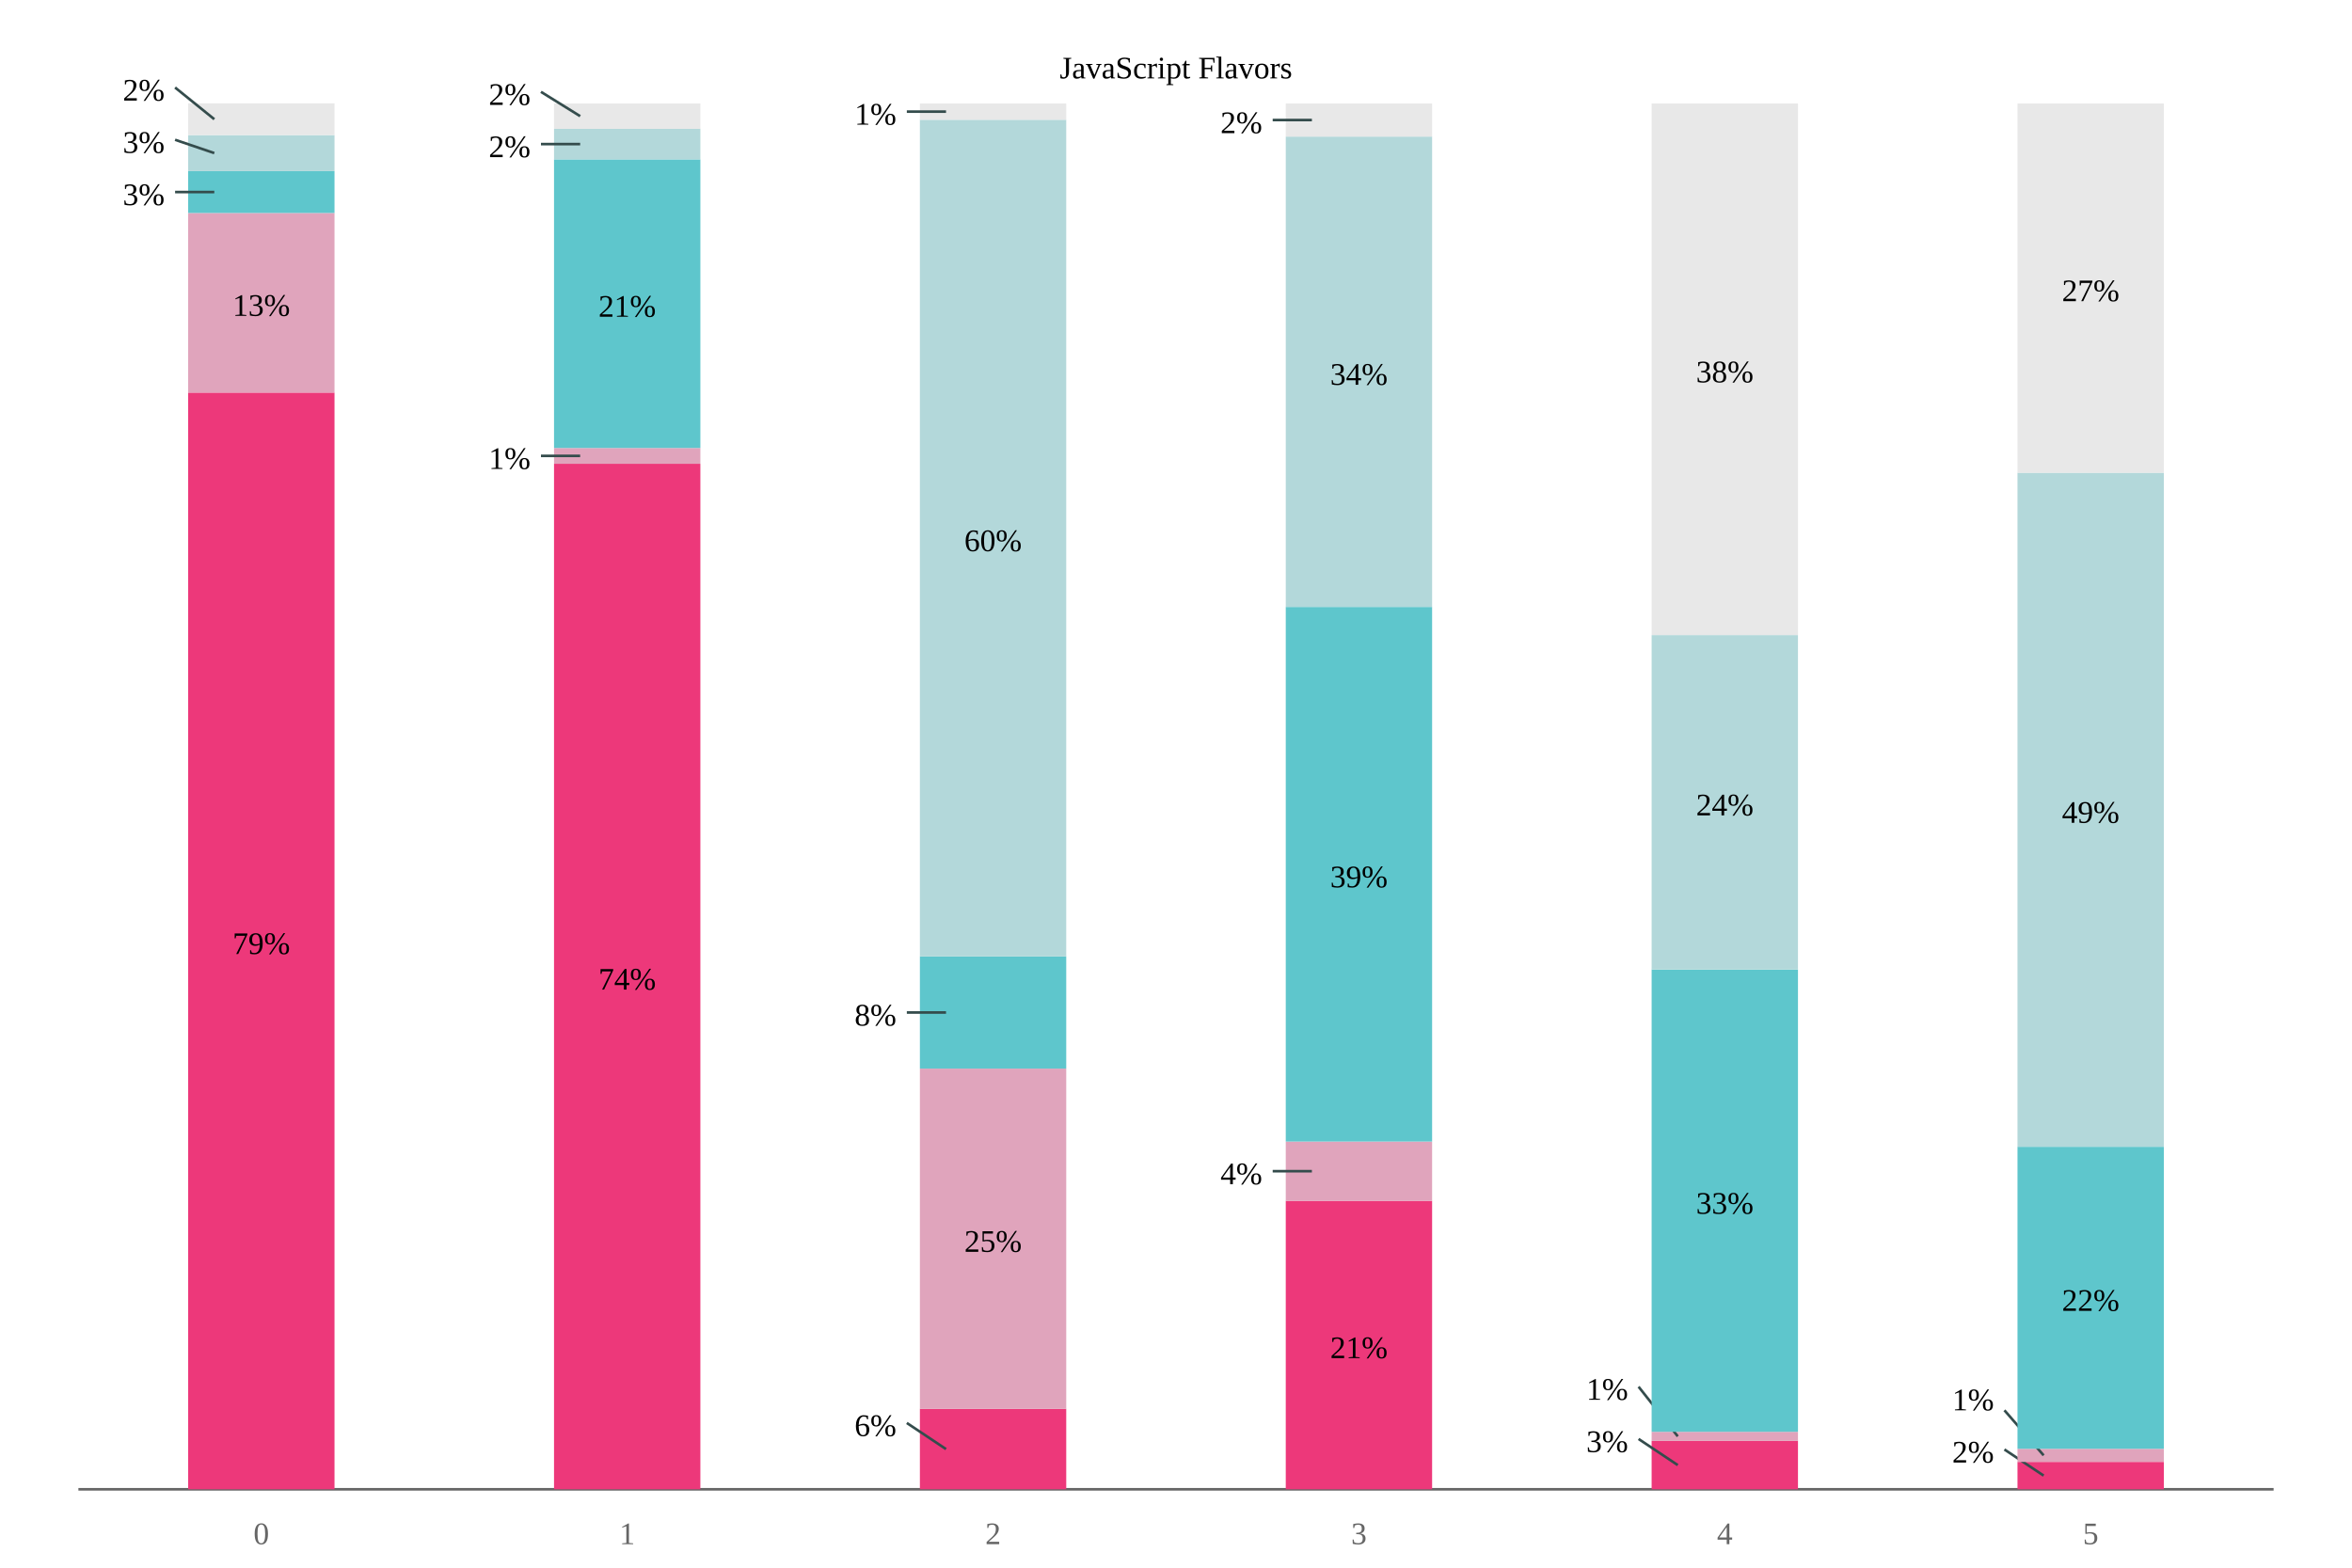
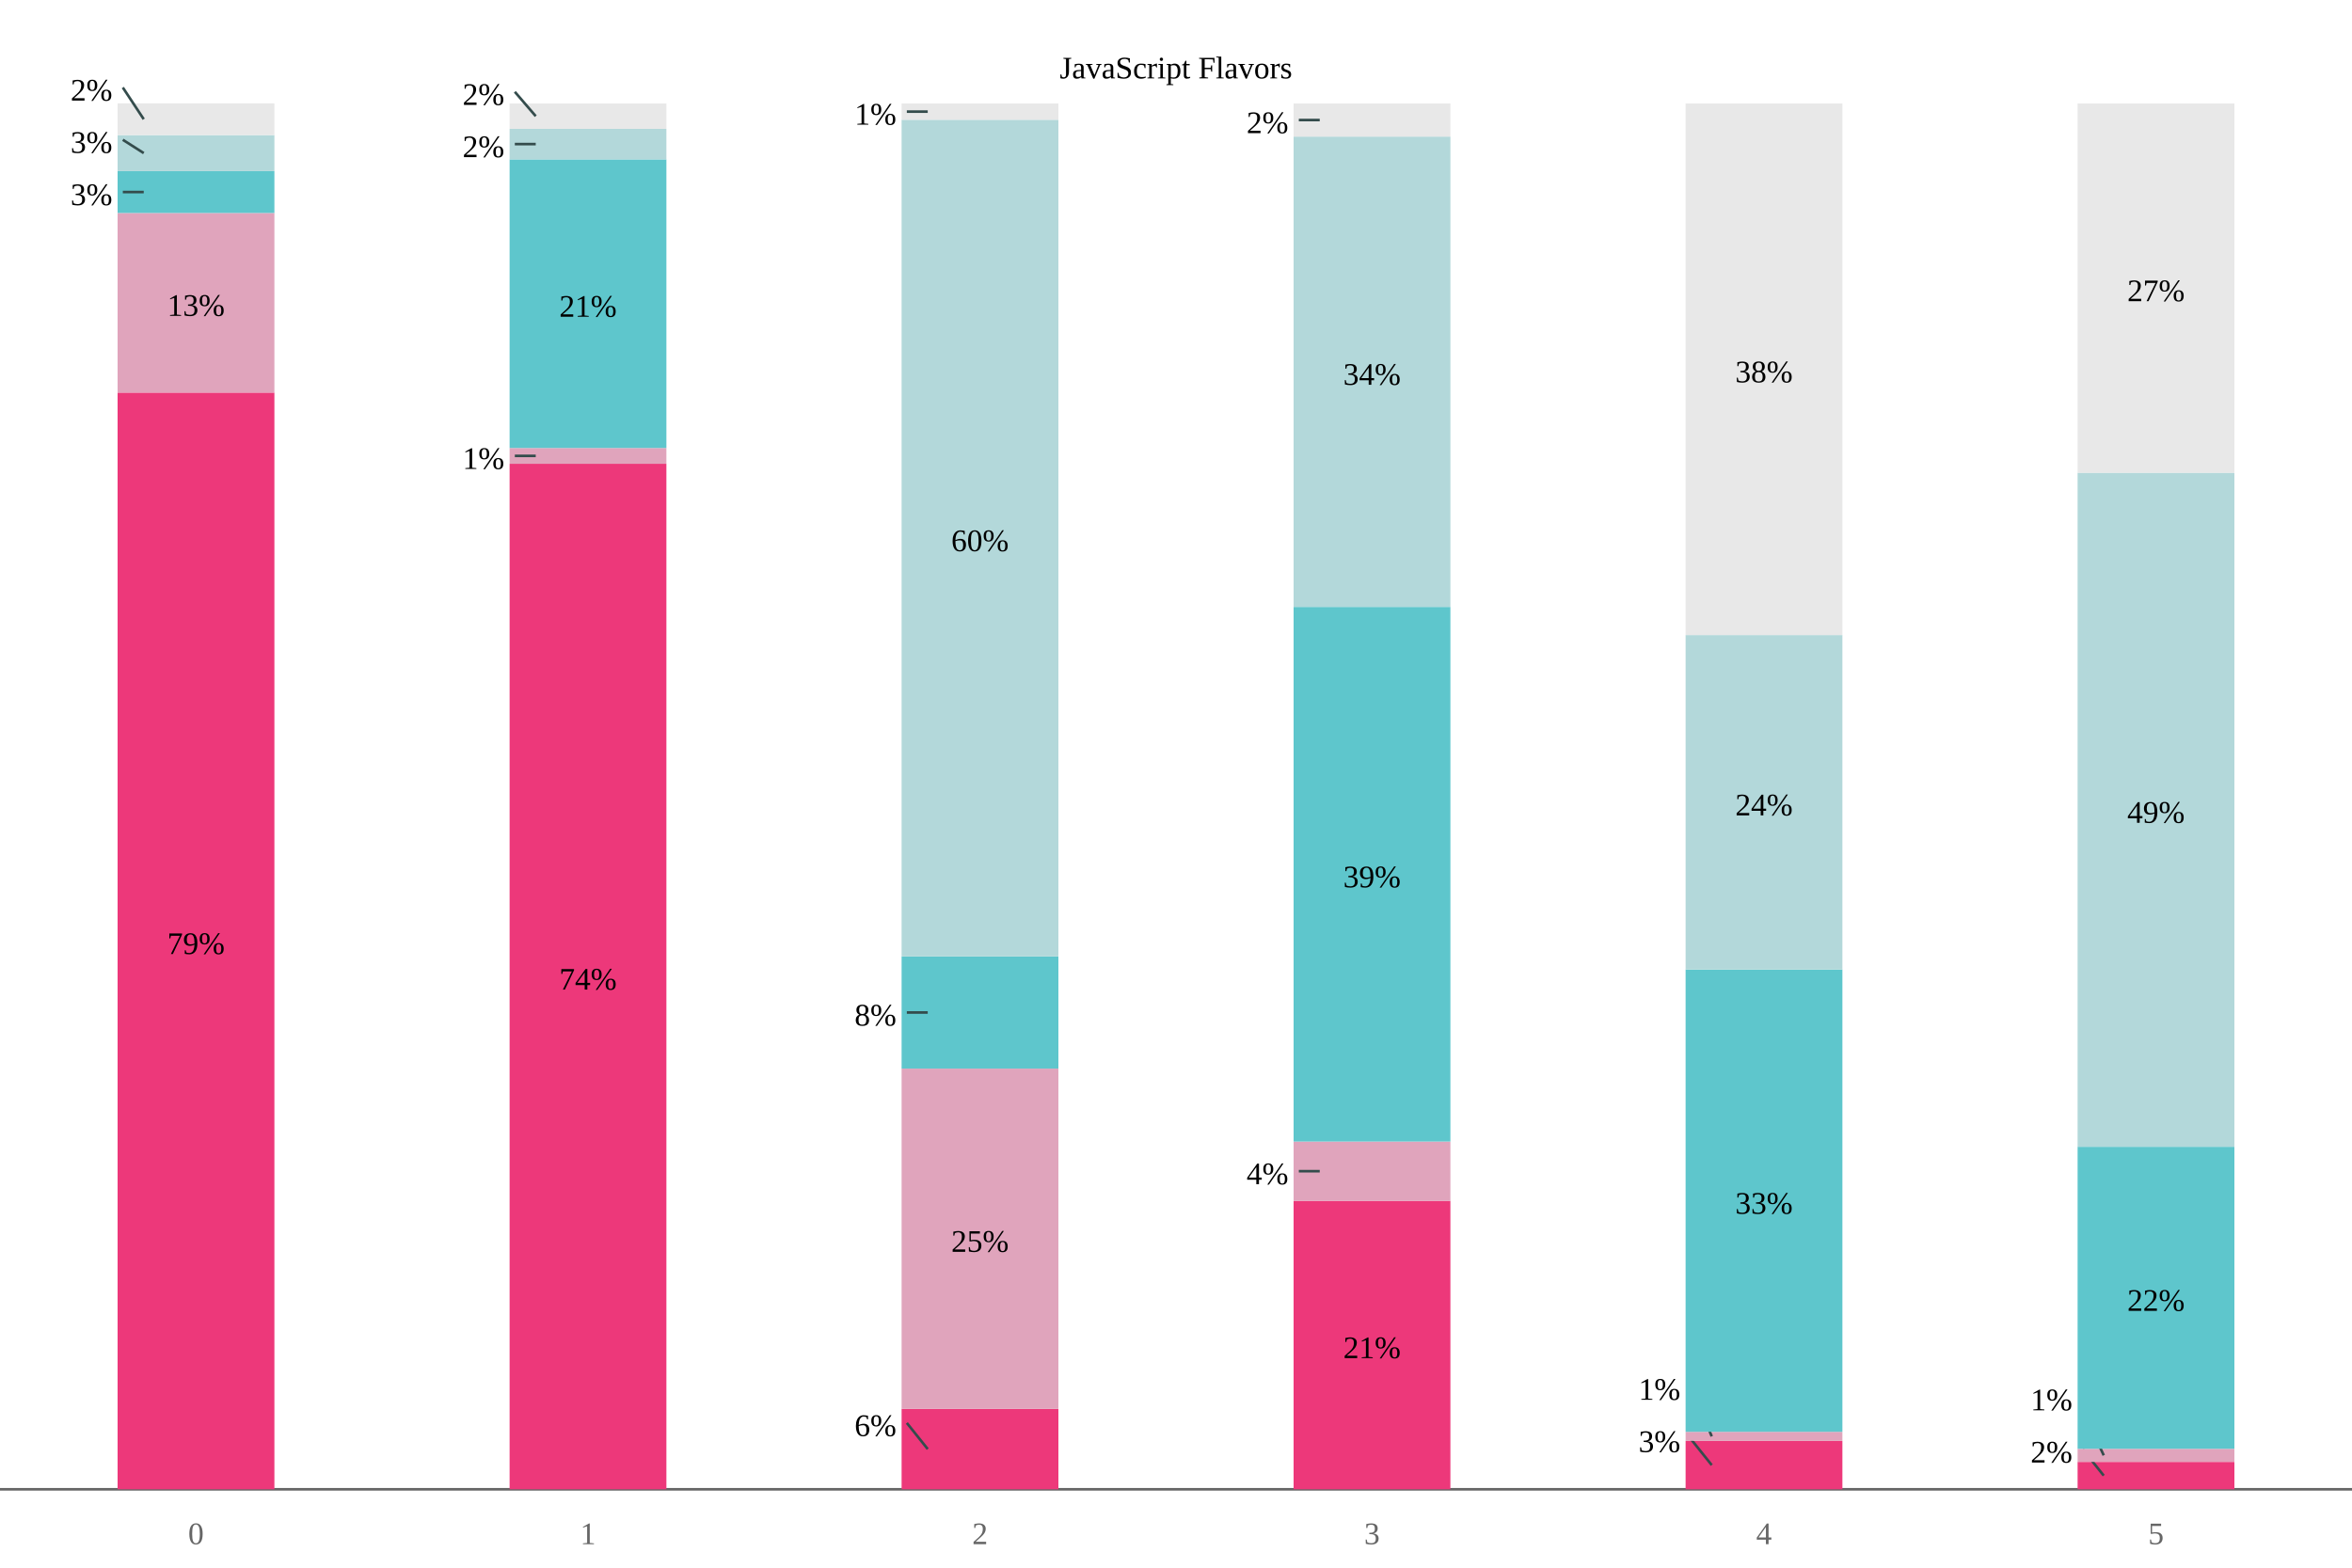
<svg class="recharts-surface" width="900" height="600" viewbox="0 0 900 600" version="1.1" data-reactid="7">
  <g class="recharts-layer recharts-x-axis" data-reactid="8">
    <g class="recharts-layer recharts-cartesian-axis" data-reactid="9">
-       <line class="recharts-cartesian-axis-line" width="840" height="30" x="30" y="570" stroke="#666" fill="none" x1="30" y1="570" x2="870" y2="570" data-reactid="10" />
+       <line class="recharts-cartesian-axis-line" width="900" height="30" x="0" y="570" stroke="#666" fill="none" x1="0" y1="570" x2="900" y2="570" data-reactid="10" />
      <g class="recharts-cartesian-axis-ticks" data-reactid="11">
        <g class="recharts-cartesian-axis-tick" data-reactid="12">
-           <text dy="15" text-anchor="middle" width="840" height="30" x="100" y="576" stroke="none" fill="#666" class="recharts-cartesian-axis-tick-value" data-reactid="13">0</text>
+           <text dy="15" text-anchor="middle" width="900" height="30" x="75" y="576" stroke="none" fill="#666" class="recharts-cartesian-axis-tick-value" data-reactid="13">0</text>
        </g>
        <g class="recharts-cartesian-axis-tick" data-reactid="14">
-           <text dy="15" text-anchor="middle" width="840" height="30" x="240" y="576" stroke="none" fill="#666" class="recharts-cartesian-axis-tick-value" data-reactid="15">1</text>
+           <text dy="15" text-anchor="middle" width="900" height="30" x="225" y="576" stroke="none" fill="#666" class="recharts-cartesian-axis-tick-value" data-reactid="15">1</text>
        </g>
        <g class="recharts-cartesian-axis-tick" data-reactid="16">
-           <text dy="15" text-anchor="middle" width="840" height="30" x="380" y="576" stroke="none" fill="#666" class="recharts-cartesian-axis-tick-value" data-reactid="17">2</text>
+           <text dy="15" text-anchor="middle" width="900" height="30" x="375" y="576" stroke="none" fill="#666" class="recharts-cartesian-axis-tick-value" data-reactid="17">2</text>
        </g>
        <g class="recharts-cartesian-axis-tick" data-reactid="18">
-           <text dy="15" text-anchor="middle" width="840" height="30" x="520" y="576" stroke="none" fill="#666" class="recharts-cartesian-axis-tick-value" data-reactid="19">3</text>
+           <text dy="15" text-anchor="middle" width="900" height="30" x="525" y="576" stroke="none" fill="#666" class="recharts-cartesian-axis-tick-value" data-reactid="19">3</text>
        </g>
        <g class="recharts-cartesian-axis-tick" data-reactid="20">
-           <text dy="15" text-anchor="middle" width="840" height="30" x="660" y="576" stroke="none" fill="#666" class="recharts-cartesian-axis-tick-value" data-reactid="21">4</text>
+           <text dy="15" text-anchor="middle" width="900" height="30" x="675" y="576" stroke="none" fill="#666" class="recharts-cartesian-axis-tick-value" data-reactid="21">4</text>
        </g>
        <g class="recharts-cartesian-axis-tick" data-reactid="22">
-           <text dy="15" text-anchor="middle" width="840" height="30" x="800" y="576" stroke="none" fill="#666" class="recharts-cartesian-axis-tick-value" data-reactid="23">5</text>
+           <text dy="15" text-anchor="middle" width="900" height="30" x="825" y="576" stroke="none" fill="#666" class="recharts-cartesian-axis-tick-value" data-reactid="23">5</text>
        </g>
      </g>
    </g>
  </g>
  <g class="recharts-layer recharts-bar-graphical" data-reactid="24">
    <g class="recharts-layer recharts-bar use-again" data-reactid="25">
      <g class="recharts-layer recharts-bar-rectangles" data-reactid="26">
        <g style="transform-origin:center bottom;" data-reactid="27">
-           <path fill="#ed387a" x="72" y="150.252" width="56" height="419.748" stroke="none" stroke-width="1" stroke-dasharray="none" class="recharts-rectangle recharts-bar-rectangle" d="M 72,150.252 h 56 v 419.748 h -56 Z" data-reactid="28" />
+           <path fill="#ed387a" x="45" y="150.252" width="60" height="419.748" stroke="none" stroke-width="1" stroke-dasharray="none" class="recharts-rectangle recharts-bar-rectangle" d="M 45,150.252 h 60 v 419.748 h -60 Z" data-reactid="28" />
        </g>
        <g style="transform-origin:center bottom;" data-reactid="29">
-           <path fill="#ed387a" x="212" y="177.498" width="56" height="392.502" stroke="none" stroke-width="1" stroke-dasharray="none" class="recharts-rectangle recharts-bar-rectangle" d="M 212,177.498 h 56 v 392.502 h -56 Z" data-reactid="30" />
+           <path fill="#ed387a" x="195" y="177.498" width="60" height="392.502" stroke="none" stroke-width="1" stroke-dasharray="none" class="recharts-rectangle recharts-bar-rectangle" d="M 195,177.498 h 60 v 392.502 h -60 Z" data-reactid="30" />
        </g>
        <g style="transform-origin:center bottom;" data-reactid="31">
-           <path fill="#ed387a" x="352" y="539.22" width="56" height="30.78" stroke="none" stroke-width="1" stroke-dasharray="none" class="recharts-rectangle recharts-bar-rectangle" d="M 352,539.22 h 56 v 30.78 h -56 Z" data-reactid="32" />
+           <path fill="#ed387a" x="345" y="539.22" width="60" height="30.78" stroke="none" stroke-width="1" stroke-dasharray="none" class="recharts-rectangle recharts-bar-rectangle" d="M 345,539.22 h 60 v 30.78 h -60 Z" data-reactid="32" />
        </g>
        <g style="transform-origin:center bottom;" data-reactid="33">
-           <path fill="#ed387a" x="492" y="459.591" width="56" height="110.409" stroke="none" stroke-width="1" stroke-dasharray="none" class="recharts-rectangle recharts-bar-rectangle" d="M 492,459.591 h 56 v 110.409 h -56 Z" data-reactid="34" />
+           <path fill="#ed387a" x="495" y="459.591" width="60" height="110.409" stroke="none" stroke-width="1" stroke-dasharray="none" class="recharts-rectangle recharts-bar-rectangle" d="M 495,459.591 h 60 v 110.409 h -60 Z" data-reactid="34" />
        </g>
        <g style="transform-origin:center bottom;" data-reactid="35">
-           <path fill="#ed387a" x="632" y="551.475" width="56" height="18.525" stroke="none" stroke-width="1" stroke-dasharray="none" class="recharts-rectangle recharts-bar-rectangle" d="M 632,551.475 h 56 v 18.525 h -56 Z" data-reactid="36" />
+           <path fill="#ed387a" x="645" y="551.475" width="60" height="18.525" stroke="none" stroke-width="1" stroke-dasharray="none" class="recharts-rectangle recharts-bar-rectangle" d="M 645,551.475 h 60 v 18.525 h -60 Z" data-reactid="36" />
        </g>
        <g style="transform-origin:center bottom;" data-reactid="37">
-           <path fill="#ed387a" x="772" y="559.512" width="56" height="10.488" stroke="none" stroke-width="1" stroke-dasharray="none" class="recharts-rectangle recharts-bar-rectangle" d="M 772,559.512 h 56 v 10.488 h -56 Z" data-reactid="38" />
+           <path fill="#ed387a" x="795" y="559.512" width="60" height="10.488" stroke="none" stroke-width="1" stroke-dasharray="none" class="recharts-rectangle recharts-bar-rectangle" d="M 795,559.512 h 60 v 10.488 h -60 Z" data-reactid="38" />
        </g>
      </g>
      <g class="recharts-layer recharts-bar-rectangle-labels" data-reactid="39">
        <g class="recharts-layer recharts-bar-labels" data-reactid="40">
          <g class="recharts-cartesian-bar-label" data-reactid="41">
-             <text class="label" x="100" y="365.126" text-anchor="middle" data-reactid="42">79%</text>
+             <text class="label" x="75" y="365.126" text-anchor="middle" data-reactid="42">79%</text>
          </g>
          <g class="recharts-cartesian-bar-label" data-reactid="43">
-             <text class="label" x="240" y="378.749" text-anchor="middle" data-reactid="44">74%</text>
+             <text class="label" x="225" y="378.749" text-anchor="middle" data-reactid="44">74%</text>
          </g>
          <g class="recharts-cartesian-bar-label" data-reactid="45">
            <text class="label" x="335" y="549.61" text-anchor="middle" data-reactid="46">6%</text>
-             <line x1="347" y1="544.61" x2="362" y2="554.61" stroke="#344c4c" stroke-width="1" data-reactid="47" />
+             <line x1="347" y1="544.61" x2="355" y2="554.61" stroke="#344c4c" stroke-width="1" data-reactid="47" />
          </g>
          <g class="recharts-cartesian-bar-label" data-reactid="48">
-             <text class="label" x="520" y="519.795" text-anchor="middle" data-reactid="49">21%</text>
+             <text class="label" x="525" y="519.795" text-anchor="middle" data-reactid="49">21%</text>
          </g>
          <g class="recharts-cartesian-bar-label" data-reactid="50">
-             <text class="label" x="615" y="555.737" text-anchor="middle" data-reactid="51">3%</text>
-             <line x1="627" y1="550.737" x2="642" y2="560.737" stroke="#344c4c" stroke-width="1" data-reactid="52" />
+             <text class="label" x="635" y="555.737" text-anchor="middle" data-reactid="51">3%</text>
+             <line x1="647" y1="550.737" x2="655" y2="560.737" stroke="#344c4c" stroke-width="1" data-reactid="52" />
          </g>
          <g class="recharts-cartesian-bar-label" data-reactid="53">
-             <text class="label" x="755" y="559.756" text-anchor="middle" data-reactid="54">2%</text>
-             <line x1="767" y1="554.756" x2="782" y2="564.756" stroke="#344c4c" stroke-width="1" data-reactid="55" />
+             <text class="label" x="785" y="559.756" text-anchor="middle" data-reactid="54">2%</text>
+             <line x1="797" y1="554.756" x2="805" y2="564.756" stroke="#344c4c" stroke-width="1" data-reactid="55" />
          </g>
        </g>
      </g>
    </g>
    <g class="recharts-layer recharts-bar not-use-again" data-reactid="56">
      <g class="recharts-layer recharts-bar-rectangles" data-reactid="57">
        <g style="transform-origin:center bottom;" data-reactid="58">
-           <path fill="#e0a4bc" x="72" y="81.51" width="56" height="68.742" stroke="none" stroke-width="1" stroke-dasharray="none" class="recharts-rectangle recharts-bar-rectangle" d="M 72,81.51 h 56 v 68.742 h -56 Z" data-reactid="59" />
+           <path fill="#e0a4bc" x="45" y="81.51" width="60" height="68.742" stroke="none" stroke-width="1" stroke-dasharray="none" class="recharts-rectangle recharts-bar-rectangle" d="M 45,81.51 h 60 v 68.742 h -60 Z" data-reactid="59" />
        </g>
        <g style="transform-origin:center bottom;" data-reactid="60">
-           <path fill="#e0a4bc" x="212" y="171.456" width="56" height="6.042" stroke="none" stroke-width="1" stroke-dasharray="none" class="recharts-rectangle recharts-bar-rectangle" d="M 212,171.456 h 56 v 6.042 h -56 Z" data-reactid="61" />
+           <path fill="#e0a4bc" x="195" y="171.456" width="60" height="6.042" stroke="none" stroke-width="1" stroke-dasharray="none" class="recharts-rectangle recharts-bar-rectangle" d="M 195,171.456 h 60 v 6.042 h -60 Z" data-reactid="61" />
        </g>
        <g style="transform-origin:center bottom;" data-reactid="62">
-           <path fill="#e0a4bc" x="352" y="408.975" width="56" height="130.245" stroke="none" stroke-width="1" stroke-dasharray="none" class="recharts-rectangle recharts-bar-rectangle" d="M 352,408.975 h 56 v 130.245 h -56 Z" data-reactid="63" />
+           <path fill="#e0a4bc" x="345" y="408.975" width="60" height="130.245" stroke="none" stroke-width="1" stroke-dasharray="none" class="recharts-rectangle recharts-bar-rectangle" d="M 345,408.975 h 60 v 130.245 h -60 Z" data-reactid="63" />
        </g>
        <g style="transform-origin:center bottom;" data-reactid="64">
-           <path fill="#e0a4bc" x="492" y="436.905" width="56" height="22.686" stroke="none" stroke-width="1" stroke-dasharray="none" class="recharts-rectangle recharts-bar-rectangle" d="M 492,436.905 h 56 v 22.686 h -56 Z" data-reactid="65" />
+           <path fill="#e0a4bc" x="495" y="436.905" width="60" height="22.686" stroke="none" stroke-width="1" stroke-dasharray="none" class="recharts-rectangle recharts-bar-rectangle" d="M 495,436.905 h 60 v 22.686 h -60 Z" data-reactid="65" />
        </g>
        <g style="transform-origin:center bottom;" data-reactid="66">
-           <path fill="#e0a4bc" x="632" y="547.998" width="56" height="3.477" stroke="none" stroke-width="1" stroke-dasharray="none" class="recharts-rectangle recharts-bar-rectangle" d="M 632,547.998 h 56 v 3.477 h -56 Z" data-reactid="67" />
+           <path fill="#e0a4bc" x="645" y="547.998" width="60" height="3.477" stroke="none" stroke-width="1" stroke-dasharray="none" class="recharts-rectangle recharts-bar-rectangle" d="M 645,547.998 h 60 v 3.477 h -60 Z" data-reactid="67" />
        </g>
        <g style="transform-origin:center bottom;" data-reactid="68">
-           <path fill="#e0a4bc" x="772" y="554.496" width="56" height="5.016" stroke="none" stroke-width="1" stroke-dasharray="none" class="recharts-rectangle recharts-bar-rectangle" d="M 772,554.496 h 56 v 5.016 h -56 Z" data-reactid="69" />
+           <path fill="#e0a4bc" x="795" y="554.496" width="60" height="5.016" stroke="none" stroke-width="1" stroke-dasharray="none" class="recharts-rectangle recharts-bar-rectangle" d="M 795,554.496 h 60 v 5.016 h -60 Z" data-reactid="69" />
        </g>
      </g>
      <g class="recharts-layer recharts-bar-rectangle-labels" data-reactid="70">
        <g class="recharts-layer recharts-bar-labels" data-reactid="71">
          <g class="recharts-cartesian-bar-label" data-reactid="72">
-             <text class="label" x="100" y="120.881" text-anchor="middle" data-reactid="73">13%</text>
+             <text class="label" x="75" y="120.881" text-anchor="middle" data-reactid="73">13%</text>
          </g>
          <g class="recharts-cartesian-bar-label" data-reactid="74">
-             <text class="label" x="195" y="179.477" text-anchor="middle" data-reactid="75">1%</text>
-             <line x1="207" y1="174.477" x2="222" y2="174.477" stroke="#344c4c" stroke-width="1" data-reactid="76" />
+             <text class="label" x="185" y="179.477" text-anchor="middle" data-reactid="75">1%</text>
+             <line x1="197" y1="174.477" x2="205" y2="174.477" stroke="#344c4c" stroke-width="1" data-reactid="76" />
          </g>
          <g class="recharts-cartesian-bar-label" data-reactid="77">
-             <text class="label" x="380" y="479.098" text-anchor="middle" data-reactid="78">25%</text>
+             <text class="label" x="375" y="479.098" text-anchor="middle" data-reactid="78">25%</text>
          </g>
          <g class="recharts-cartesian-bar-label" data-reactid="79">
-             <text class="label" x="475" y="453.248" text-anchor="middle" data-reactid="80">4%</text>
-             <line x1="487" y1="448.248" x2="502" y2="448.248" stroke="#344c4c" stroke-width="1" data-reactid="81" />
+             <text class="label" x="485" y="453.248" text-anchor="middle" data-reactid="80">4%</text>
+             <line x1="497" y1="448.248" x2="505" y2="448.248" stroke="#344c4c" stroke-width="1" data-reactid="81" />
          </g>
          <g class="recharts-cartesian-bar-label" data-reactid="82">
-             <text class="label" x="615" y="535.737" text-anchor="middle" data-reactid="83">1%</text>
-             <line x1="627" y1="530.737" x2="642" y2="549.736" stroke="#344c4c" stroke-width="1" data-reactid="84" />
+             <text class="label" x="635" y="535.737" text-anchor="middle" data-reactid="83">1%</text>
+             <line x1="647" y1="530.737" x2="655" y2="549.736" stroke="#344c4c" stroke-width="1" data-reactid="84" />
          </g>
          <g class="recharts-cartesian-bar-label" data-reactid="85">
-             <text class="label" x="755" y="539.756" text-anchor="middle" data-reactid="86">1%</text>
-             <line x1="767" y1="539.756" x2="782" y2="557.004" stroke="#344c4c" stroke-width="1" data-reactid="87" />
+             <text class="label" x="785" y="539.756" text-anchor="middle" data-reactid="86">1%</text>
+             <line x1="797" y1="539.756" x2="805" y2="557.004" stroke="#344c4c" stroke-width="1" data-reactid="87" />
          </g>
        </g>
      </g>
    </g>
    <g class="recharts-layer recharts-bar want-to-learn" data-reactid="88">
      <g class="recharts-layer recharts-bar-rectangles" data-reactid="89">
        <g style="transform-origin:center bottom;" data-reactid="90">
-           <path fill="#5ec6cc" x="72" y="65.493" width="56" height="16.017" stroke="none" stroke-width="1" stroke-dasharray="none" class="recharts-rectangle recharts-bar-rectangle" d="M 72,65.493 h 56 v 16.017 h -56 Z" data-reactid="91" />
+           <path fill="#5ec6cc" x="45" y="65.493" width="60" height="16.017" stroke="none" stroke-width="1" stroke-dasharray="none" class="recharts-rectangle recharts-bar-rectangle" d="M 45,65.493 h 60 v 16.017 h -60 Z" data-reactid="91" />
        </g>
        <g style="transform-origin:center bottom;" data-reactid="92">
-           <path fill="#5ec6cc" x="212" y="60.99" width="56" height="110.466" stroke="none" stroke-width="1" stroke-dasharray="none" class="recharts-rectangle recharts-bar-rectangle" d="M 212,60.99 h 56 v 110.466 h -56 Z" data-reactid="93" />
+           <path fill="#5ec6cc" x="195" y="60.99" width="60" height="110.466" stroke="none" stroke-width="1" stroke-dasharray="none" class="recharts-rectangle recharts-bar-rectangle" d="M 195,60.99 h 60 v 110.466 h -60 Z" data-reactid="93" />
        </g>
        <g style="transform-origin:center bottom;" data-reactid="94">
-           <path fill="#5ec6cc" x="352" y="366.054" width="56" height="42.921" stroke="none" stroke-width="1" stroke-dasharray="none" class="recharts-rectangle recharts-bar-rectangle" d="M 352,366.054 h 56 v 42.921 h -56 Z" data-reactid="95" />
+           <path fill="#5ec6cc" x="345" y="366.054" width="60" height="42.921" stroke="none" stroke-width="1" stroke-dasharray="none" class="recharts-rectangle recharts-bar-rectangle" d="M 345,366.054 h 60 v 42.921 h -60 Z" data-reactid="95" />
        </g>
        <g style="transform-origin:center bottom;" data-reactid="96">
-           <path fill="#5ec6cc" x="492" y="232.275" width="56" height="204.63" stroke="none" stroke-width="1" stroke-dasharray="none" class="recharts-rectangle recharts-bar-rectangle" d="M 492,232.275 h 56 v 204.63 h -56 Z" data-reactid="97" />
+           <path fill="#5ec6cc" x="495" y="232.275" width="60" height="204.63" stroke="none" stroke-width="1" stroke-dasharray="none" class="recharts-rectangle recharts-bar-rectangle" d="M 495,232.275 h 60 v 204.63 h -60 Z" data-reactid="97" />
        </g>
        <g style="transform-origin:center bottom;" data-reactid="98">
-           <path fill="#5ec6cc" x="632" y="371.07" width="56" height="176.928" stroke="none" stroke-width="1" stroke-dasharray="none" class="recharts-rectangle recharts-bar-rectangle" d="M 632,371.07 h 56 v 176.928 h -56 Z" data-reactid="99" />
+           <path fill="#5ec6cc" x="645" y="371.07" width="60" height="176.928" stroke="none" stroke-width="1" stroke-dasharray="none" class="recharts-rectangle recharts-bar-rectangle" d="M 645,371.07 h 60 v 176.928 h -60 Z" data-reactid="99" />
        </g>
        <g style="transform-origin:center bottom;" data-reactid="100">
-           <path fill="#5ec6cc" x="772" y="438.9" width="56" height="115.596" stroke="none" stroke-width="1" stroke-dasharray="none" class="recharts-rectangle recharts-bar-rectangle" d="M 772,438.9 h 56 v 115.596 h -56 Z" data-reactid="101" />
+           <path fill="#5ec6cc" x="795" y="438.9" width="60" height="115.596" stroke="none" stroke-width="1" stroke-dasharray="none" class="recharts-rectangle recharts-bar-rectangle" d="M 795,438.9 h 60 v 115.596 h -60 Z" data-reactid="101" />
        </g>
      </g>
      <g class="recharts-layer recharts-bar-rectangle-labels" data-reactid="102">
        <g class="recharts-layer recharts-bar-labels" data-reactid="103">
          <g class="recharts-cartesian-bar-label" data-reactid="104">
-             <text class="label" x="55" y="78.501" text-anchor="middle" data-reactid="105">3%</text>
-             <line x1="67" y1="73.501" x2="82" y2="73.501" stroke="#344c4c" stroke-width="1" data-reactid="106" />
+             <text class="label" x="35" y="78.501" text-anchor="middle" data-reactid="105">3%</text>
+             <line x1="47" y1="73.501" x2="55" y2="73.501" stroke="#344c4c" stroke-width="1" data-reactid="106" />
          </g>
          <g class="recharts-cartesian-bar-label" data-reactid="107">
-             <text class="label" x="240" y="121.223" text-anchor="middle" data-reactid="108">21%</text>
+             <text class="label" x="225" y="121.223" text-anchor="middle" data-reactid="108">21%</text>
          </g>
          <g class="recharts-cartesian-bar-label" data-reactid="109">
            <text class="label" x="335" y="392.514" text-anchor="middle" data-reactid="110">8%</text>
-             <line x1="347" y1="387.514" x2="362" y2="387.514" stroke="#344c4c" stroke-width="1" data-reactid="111" />
+             <line x1="347" y1="387.514" x2="355" y2="387.514" stroke="#344c4c" stroke-width="1" data-reactid="111" />
          </g>
          <g class="recharts-cartesian-bar-label" data-reactid="112">
-             <text class="label" x="520" y="339.59" text-anchor="middle" data-reactid="113">39%</text>
+             <text class="label" x="525" y="339.59" text-anchor="middle" data-reactid="113">39%</text>
          </g>
          <g class="recharts-cartesian-bar-label" data-reactid="114">
-             <text class="label" x="660" y="464.534" text-anchor="middle" data-reactid="115">33%</text>
+             <text class="label" x="675" y="464.534" text-anchor="middle" data-reactid="115">33%</text>
          </g>
          <g class="recharts-cartesian-bar-label" data-reactid="116">
-             <text class="label" x="800" y="501.698" text-anchor="middle" data-reactid="117">22%</text>
+             <text class="label" x="825" y="501.698" text-anchor="middle" data-reactid="117">22%</text>
          </g>
        </g>
      </g>
    </g>
    <g class="recharts-layer recharts-bar not-interested" data-reactid="118">
      <g class="recharts-layer recharts-bar-rectangles" data-reactid="119">
        <g style="transform-origin:center bottom;" data-reactid="120">
-           <path fill="#b3d8da" x="72" y="51.699" width="56" height="13.794" stroke="none" stroke-width="1" stroke-dasharray="none" class="recharts-rectangle recharts-bar-rectangle" d="M 72,51.699 h 56 v 13.794 h -56 Z" data-reactid="121" />
+           <path fill="#b3d8da" x="45" y="51.699" width="60" height="13.794" stroke="none" stroke-width="1" stroke-dasharray="none" class="recharts-rectangle recharts-bar-rectangle" d="M 45,51.699 h 60 v 13.794 h -60 Z" data-reactid="121" />
        </g>
        <g style="transform-origin:center bottom;" data-reactid="122">
-           <path fill="#b3d8da" x="212" y="49.305" width="56" height="11.685" stroke="none" stroke-width="1" stroke-dasharray="none" class="recharts-rectangle recharts-bar-rectangle" d="M 212,49.305 h 56 v 11.685 h -56 Z" data-reactid="123" />
+           <path fill="#b3d8da" x="195" y="49.305" width="60" height="11.685" stroke="none" stroke-width="1" stroke-dasharray="none" class="recharts-rectangle recharts-bar-rectangle" d="M 195,49.305 h 60 v 11.685 h -60 Z" data-reactid="123" />
        </g>
        <g style="transform-origin:center bottom;" data-reactid="124">
-           <path fill="#b3d8da" x="352" y="45.828" width="56" height="320.226" stroke="none" stroke-width="1" stroke-dasharray="none" class="recharts-rectangle recharts-bar-rectangle" d="M 352,45.828 h 56 v 320.226 h -56 Z" data-reactid="125" />
+           <path fill="#b3d8da" x="345" y="45.828" width="60" height="320.226" stroke="none" stroke-width="1" stroke-dasharray="none" class="recharts-rectangle recharts-bar-rectangle" d="M 345,45.828 h 60 v 320.226 h -60 Z" data-reactid="125" />
        </g>
        <g style="transform-origin:center bottom;" data-reactid="126">
-           <path fill="#b3d8da" x="492" y="52.269" width="56" height="180.006" stroke="none" stroke-width="1" stroke-dasharray="none" class="recharts-rectangle recharts-bar-rectangle" d="M 492,52.269 h 56 v 180.006 h -56 Z" data-reactid="127" />
+           <path fill="#b3d8da" x="495" y="52.269" width="60" height="180.006" stroke="none" stroke-width="1" stroke-dasharray="none" class="recharts-rectangle recharts-bar-rectangle" d="M 495,52.269 h 60 v 180.006 h -60 Z" data-reactid="127" />
        </g>
        <g style="transform-origin:center bottom;" data-reactid="128">
-           <path fill="#b3d8da" x="632" y="243.048" width="56" height="128.022" stroke="none" stroke-width="1" stroke-dasharray="none" class="recharts-rectangle recharts-bar-rectangle" d="M 632,243.048 h 56 v 128.022 h -56 Z" data-reactid="129" />
+           <path fill="#b3d8da" x="645" y="243.048" width="60" height="128.022" stroke="none" stroke-width="1" stroke-dasharray="none" class="recharts-rectangle recharts-bar-rectangle" d="M 645,243.048 h 60 v 128.022 h -60 Z" data-reactid="129" />
        </g>
        <g style="transform-origin:center bottom;" data-reactid="130">
-           <path fill="#b3d8da" x="772" y="180.918" width="56" height="257.982" stroke="none" stroke-width="1" stroke-dasharray="none" class="recharts-rectangle recharts-bar-rectangle" d="M 772,180.918 h 56 v 257.982 h -56 Z" data-reactid="131" />
+           <path fill="#b3d8da" x="795" y="180.918" width="60" height="257.982" stroke="none" stroke-width="1" stroke-dasharray="none" class="recharts-rectangle recharts-bar-rectangle" d="M 795,180.918 h 60 v 257.982 h -60 Z" data-reactid="131" />
        </g>
      </g>
      <g class="recharts-layer recharts-bar-rectangle-labels" data-reactid="132">
        <g class="recharts-layer recharts-bar-labels" data-reactid="133">
          <g class="recharts-cartesian-bar-label" data-reactid="134">
-             <text class="label" x="55" y="58.501" text-anchor="middle" data-reactid="135">3%</text>
-             <line x1="67" y1="53.501" x2="82" y2="58.596" stroke="#344c4c" stroke-width="1" data-reactid="136" />
+             <text class="label" x="35" y="58.501" text-anchor="middle" data-reactid="135">3%</text>
+             <line x1="47" y1="53.501" x2="55" y2="58.596" stroke="#344c4c" stroke-width="1" data-reactid="136" />
          </g>
          <g class="recharts-cartesian-bar-label" data-reactid="137">
-             <text class="label" x="195" y="60.148" text-anchor="middle" data-reactid="138">2%</text>
-             <line x1="207" y1="55.148" x2="222" y2="55.148" stroke="#344c4c" stroke-width="1" data-reactid="139" />
+             <text class="label" x="185" y="60.148" text-anchor="middle" data-reactid="138">2%</text>
+             <line x1="197" y1="55.148" x2="205" y2="55.148" stroke="#344c4c" stroke-width="1" data-reactid="139" />
          </g>
          <g class="recharts-cartesian-bar-label" data-reactid="140">
-             <text class="label" x="380" y="210.941" text-anchor="middle" data-reactid="141">60%</text>
+             <text class="label" x="375" y="210.941" text-anchor="middle" data-reactid="141">60%</text>
          </g>
          <g class="recharts-cartesian-bar-label" data-reactid="142">
-             <text class="label" x="520" y="147.272" text-anchor="middle" data-reactid="143">34%</text>
+             <text class="label" x="525" y="147.272" text-anchor="middle" data-reactid="143">34%</text>
          </g>
          <g class="recharts-cartesian-bar-label" data-reactid="144">
-             <text class="label" x="660" y="312.059" text-anchor="middle" data-reactid="145">24%</text>
+             <text class="label" x="675" y="312.059" text-anchor="middle" data-reactid="145">24%</text>
          </g>
          <g class="recharts-cartesian-bar-label" data-reactid="146">
-             <text class="label" x="800" y="314.909" text-anchor="middle" data-reactid="147">49%</text>
+             <text class="label" x="825" y="314.909" text-anchor="middle" data-reactid="147">49%</text>
          </g>
        </g>
      </g>
    </g>
    <g class="recharts-layer recharts-bar never-heard" data-reactid="148">
      <g class="recharts-layer recharts-bar-rectangles" data-reactid="149">
        <g style="transform-origin:center bottom;" data-reactid="150">
-           <path fill="#e8e8e8" x="72" y="39.558" width="56" height="12.141" stroke="none" stroke-width="1" stroke-dasharray="none" class="recharts-rectangle recharts-bar-rectangle" d="M 72,39.558 h 56 v 12.141 h -56 Z" data-reactid="151" />
+           <path fill="#e8e8e8" x="45" y="39.558" width="60" height="12.141" stroke="none" stroke-width="1" stroke-dasharray="none" class="recharts-rectangle recharts-bar-rectangle" d="M 45,39.558 h 60 v 12.141 h -60 Z" data-reactid="151" />
        </g>
        <g style="transform-origin:center bottom;" data-reactid="152">
-           <path fill="#e8e8e8" x="212" y="39.615" width="56" height="9.69" stroke="none" stroke-width="1" stroke-dasharray="none" class="recharts-rectangle recharts-bar-rectangle" d="M 212,39.615 h 56 v 9.69 h -56 Z" data-reactid="153" />
+           <path fill="#e8e8e8" x="195" y="39.615" width="60" height="9.69" stroke="none" stroke-width="1" stroke-dasharray="none" class="recharts-rectangle recharts-bar-rectangle" d="M 195,39.615 h 60 v 9.69 h -60 Z" data-reactid="153" />
        </g>
        <g style="transform-origin:center bottom;" data-reactid="154">
-           <path fill="#e8e8e8" x="352" y="39.615" width="56" height="6.213" stroke="none" stroke-width="1" stroke-dasharray="none" class="recharts-rectangle recharts-bar-rectangle" d="M 352,39.615 h 56 v 6.213 h -56 Z" data-reactid="155" />
+           <path fill="#e8e8e8" x="345" y="39.615" width="60" height="6.213" stroke="none" stroke-width="1" stroke-dasharray="none" class="recharts-rectangle recharts-bar-rectangle" d="M 345,39.615 h 60 v 6.213 h -60 Z" data-reactid="155" />
        </g>
        <g style="transform-origin:center bottom;" data-reactid="156">
-           <path fill="#e8e8e8" x="492" y="39.615" width="56" height="12.654" stroke="none" stroke-width="1" stroke-dasharray="none" class="recharts-rectangle recharts-bar-rectangle" d="M 492,39.615 h 56 v 12.654 h -56 Z" data-reactid="157" />
+           <path fill="#e8e8e8" x="495" y="39.615" width="60" height="12.654" stroke="none" stroke-width="1" stroke-dasharray="none" class="recharts-rectangle recharts-bar-rectangle" d="M 495,39.615 h 60 v 12.654 h -60 Z" data-reactid="157" />
        </g>
        <g style="transform-origin:center bottom;" data-reactid="158">
-           <path fill="#e8e8e8" x="632" y="39.615" width="56" height="203.433" stroke="none" stroke-width="1" stroke-dasharray="none" class="recharts-rectangle recharts-bar-rectangle" d="M 632,39.615 h 56 v 203.433 h -56 Z" data-reactid="159" />
+           <path fill="#e8e8e8" x="645" y="39.615" width="60" height="203.433" stroke="none" stroke-width="1" stroke-dasharray="none" class="recharts-rectangle recharts-bar-rectangle" d="M 645,39.615 h 60 v 203.433 h -60 Z" data-reactid="159" />
        </g>
        <g style="transform-origin:center bottom;" data-reactid="160">
-           <path fill="#e8e8e8" x="772" y="39.615" width="56" height="141.303" stroke="none" stroke-width="1" stroke-dasharray="none" class="recharts-rectangle recharts-bar-rectangle" d="M 772,39.615 h 56 v 141.303 h -56 Z" data-reactid="161" />
+           <path fill="#e8e8e8" x="795" y="39.615" width="60" height="141.303" stroke="none" stroke-width="1" stroke-dasharray="none" class="recharts-rectangle recharts-bar-rectangle" d="M 795,39.615 h 60 v 141.303 h -60 Z" data-reactid="161" />
        </g>
      </g>
      <g class="recharts-layer recharts-bar-rectangle-labels" data-reactid="162">
        <g class="recharts-layer recharts-bar-labels" data-reactid="163">
          <g class="recharts-cartesian-bar-label" data-reactid="164">
-             <text class="label" x="55" y="38.501" text-anchor="middle" data-reactid="165">2%</text>
-             <line x1="67" y1="33.501" x2="82" y2="45.628" stroke="#344c4c" stroke-width="1" data-reactid="166" />
+             <text class="label" x="35" y="38.501" text-anchor="middle" data-reactid="165">2%</text>
+             <line x1="47" y1="33.501" x2="55" y2="45.628" stroke="#344c4c" stroke-width="1" data-reactid="166" />
          </g>
          <g class="recharts-cartesian-bar-label" data-reactid="167">
-             <text class="label" x="195" y="40.148" text-anchor="middle" data-reactid="168">2%</text>
-             <line x1="207" y1="35.148" x2="222" y2="44.46" stroke="#344c4c" stroke-width="1" data-reactid="169" />
+             <text class="label" x="185" y="40.148" text-anchor="middle" data-reactid="168">2%</text>
+             <line x1="197" y1="35.148" x2="205" y2="44.46" stroke="#344c4c" stroke-width="1" data-reactid="169" />
          </g>
          <g class="recharts-cartesian-bar-label" data-reactid="170">
            <text class="label" x="335" y="47.721" text-anchor="middle" data-reactid="171">1%</text>
-             <line x1="347" y1="42.721" x2="362" y2="42.721" stroke="#344c4c" stroke-width="1" data-reactid="172" />
+             <line x1="347" y1="42.721" x2="355" y2="42.721" stroke="#344c4c" stroke-width="1" data-reactid="172" />
          </g>
          <g class="recharts-cartesian-bar-label" data-reactid="173">
-             <text class="label" x="475" y="50.942" text-anchor="middle" data-reactid="174">2%</text>
-             <line x1="487" y1="45.942" x2="502" y2="45.942" stroke="#344c4c" stroke-width="1" data-reactid="175" />
+             <text class="label" x="485" y="50.942" text-anchor="middle" data-reactid="174">2%</text>
+             <line x1="497" y1="45.942" x2="505" y2="45.942" stroke="#344c4c" stroke-width="1" data-reactid="175" />
          </g>
          <g class="recharts-cartesian-bar-label" data-reactid="176">
-             <text class="label" x="660" y="146.332" text-anchor="middle" data-reactid="177">38%</text>
+             <text class="label" x="675" y="146.332" text-anchor="middle" data-reactid="177">38%</text>
          </g>
          <g class="recharts-cartesian-bar-label" data-reactid="178">
-             <text class="label" x="800" y="115.267" text-anchor="middle" data-reactid="179">27%</text>
+             <text class="label" x="825" y="115.267" text-anchor="middle" data-reactid="179">27%</text>
          </g>
        </g>
      </g>
    </g>
  </g>
  <text fill="black" x="50%" y="30" text-anchor="middle" data-reactid="180">JavaScript Flavors</text>
  <defs data-reactid="181">
    <pattern id="pe8e8e8" patternunits="userSpaceOnUse" width="10" height="10" data-reactid="182">
      <path d="M 0,10 l 10,-10 M -2.5,2.5 l 5,-5 M 7.5,12.5 l 5,-5" stroke-width="2" shape-rendering="auto" stroke="#e8e8e8" stroke-linecap="square" data-reactid="183" />
    </pattern>
    <pattern id="pdadada" patternunits="userSpaceOnUse" width="10" height="10" data-reactid="184">
      <path d="M 0,10 l 10,-10 M -2.5,2.5 l 5,-5 M 7.5,12.5 l 5,-5" stroke-width="2" shape-rendering="auto" stroke="#dadada" stroke-linecap="square" data-reactid="185" />
    </pattern>
    <pattern id="pcecece" patternunits="userSpaceOnUse" width="10" height="10" data-reactid="186">
      <path d="M 0,10 l 10,-10 M -2.5,2.5 l 5,-5 M 7.5,12.5 l 5,-5" stroke-width="2" shape-rendering="auto" stroke="#cecece" stroke-linecap="square" data-reactid="187" />
    </pattern>
    <pattern id="pdadada" patternunits="userSpaceOnUse" width="10" height="10" data-reactid="188">
      <path d="M 0,10 l 10,-10 M -2.5,2.5 l 5,-5 M 7.5,12.5 l 5,-5" stroke-width="2" shape-rendering="auto" stroke="#dadada" stroke-linecap="square" data-reactid="189" />
    </pattern>
    <pattern id="pcecece" patternunits="userSpaceOnUse" width="10" height="10" data-reactid="190">
      <path d="M 0,10 l 10,-10 M -2.5,2.5 l 5,-5 M 7.5,12.5 l 5,-5" stroke-width="2" shape-rendering="auto" stroke="#cecece" stroke-linecap="square" data-reactid="191" />
    </pattern>
  </defs>
</svg>
